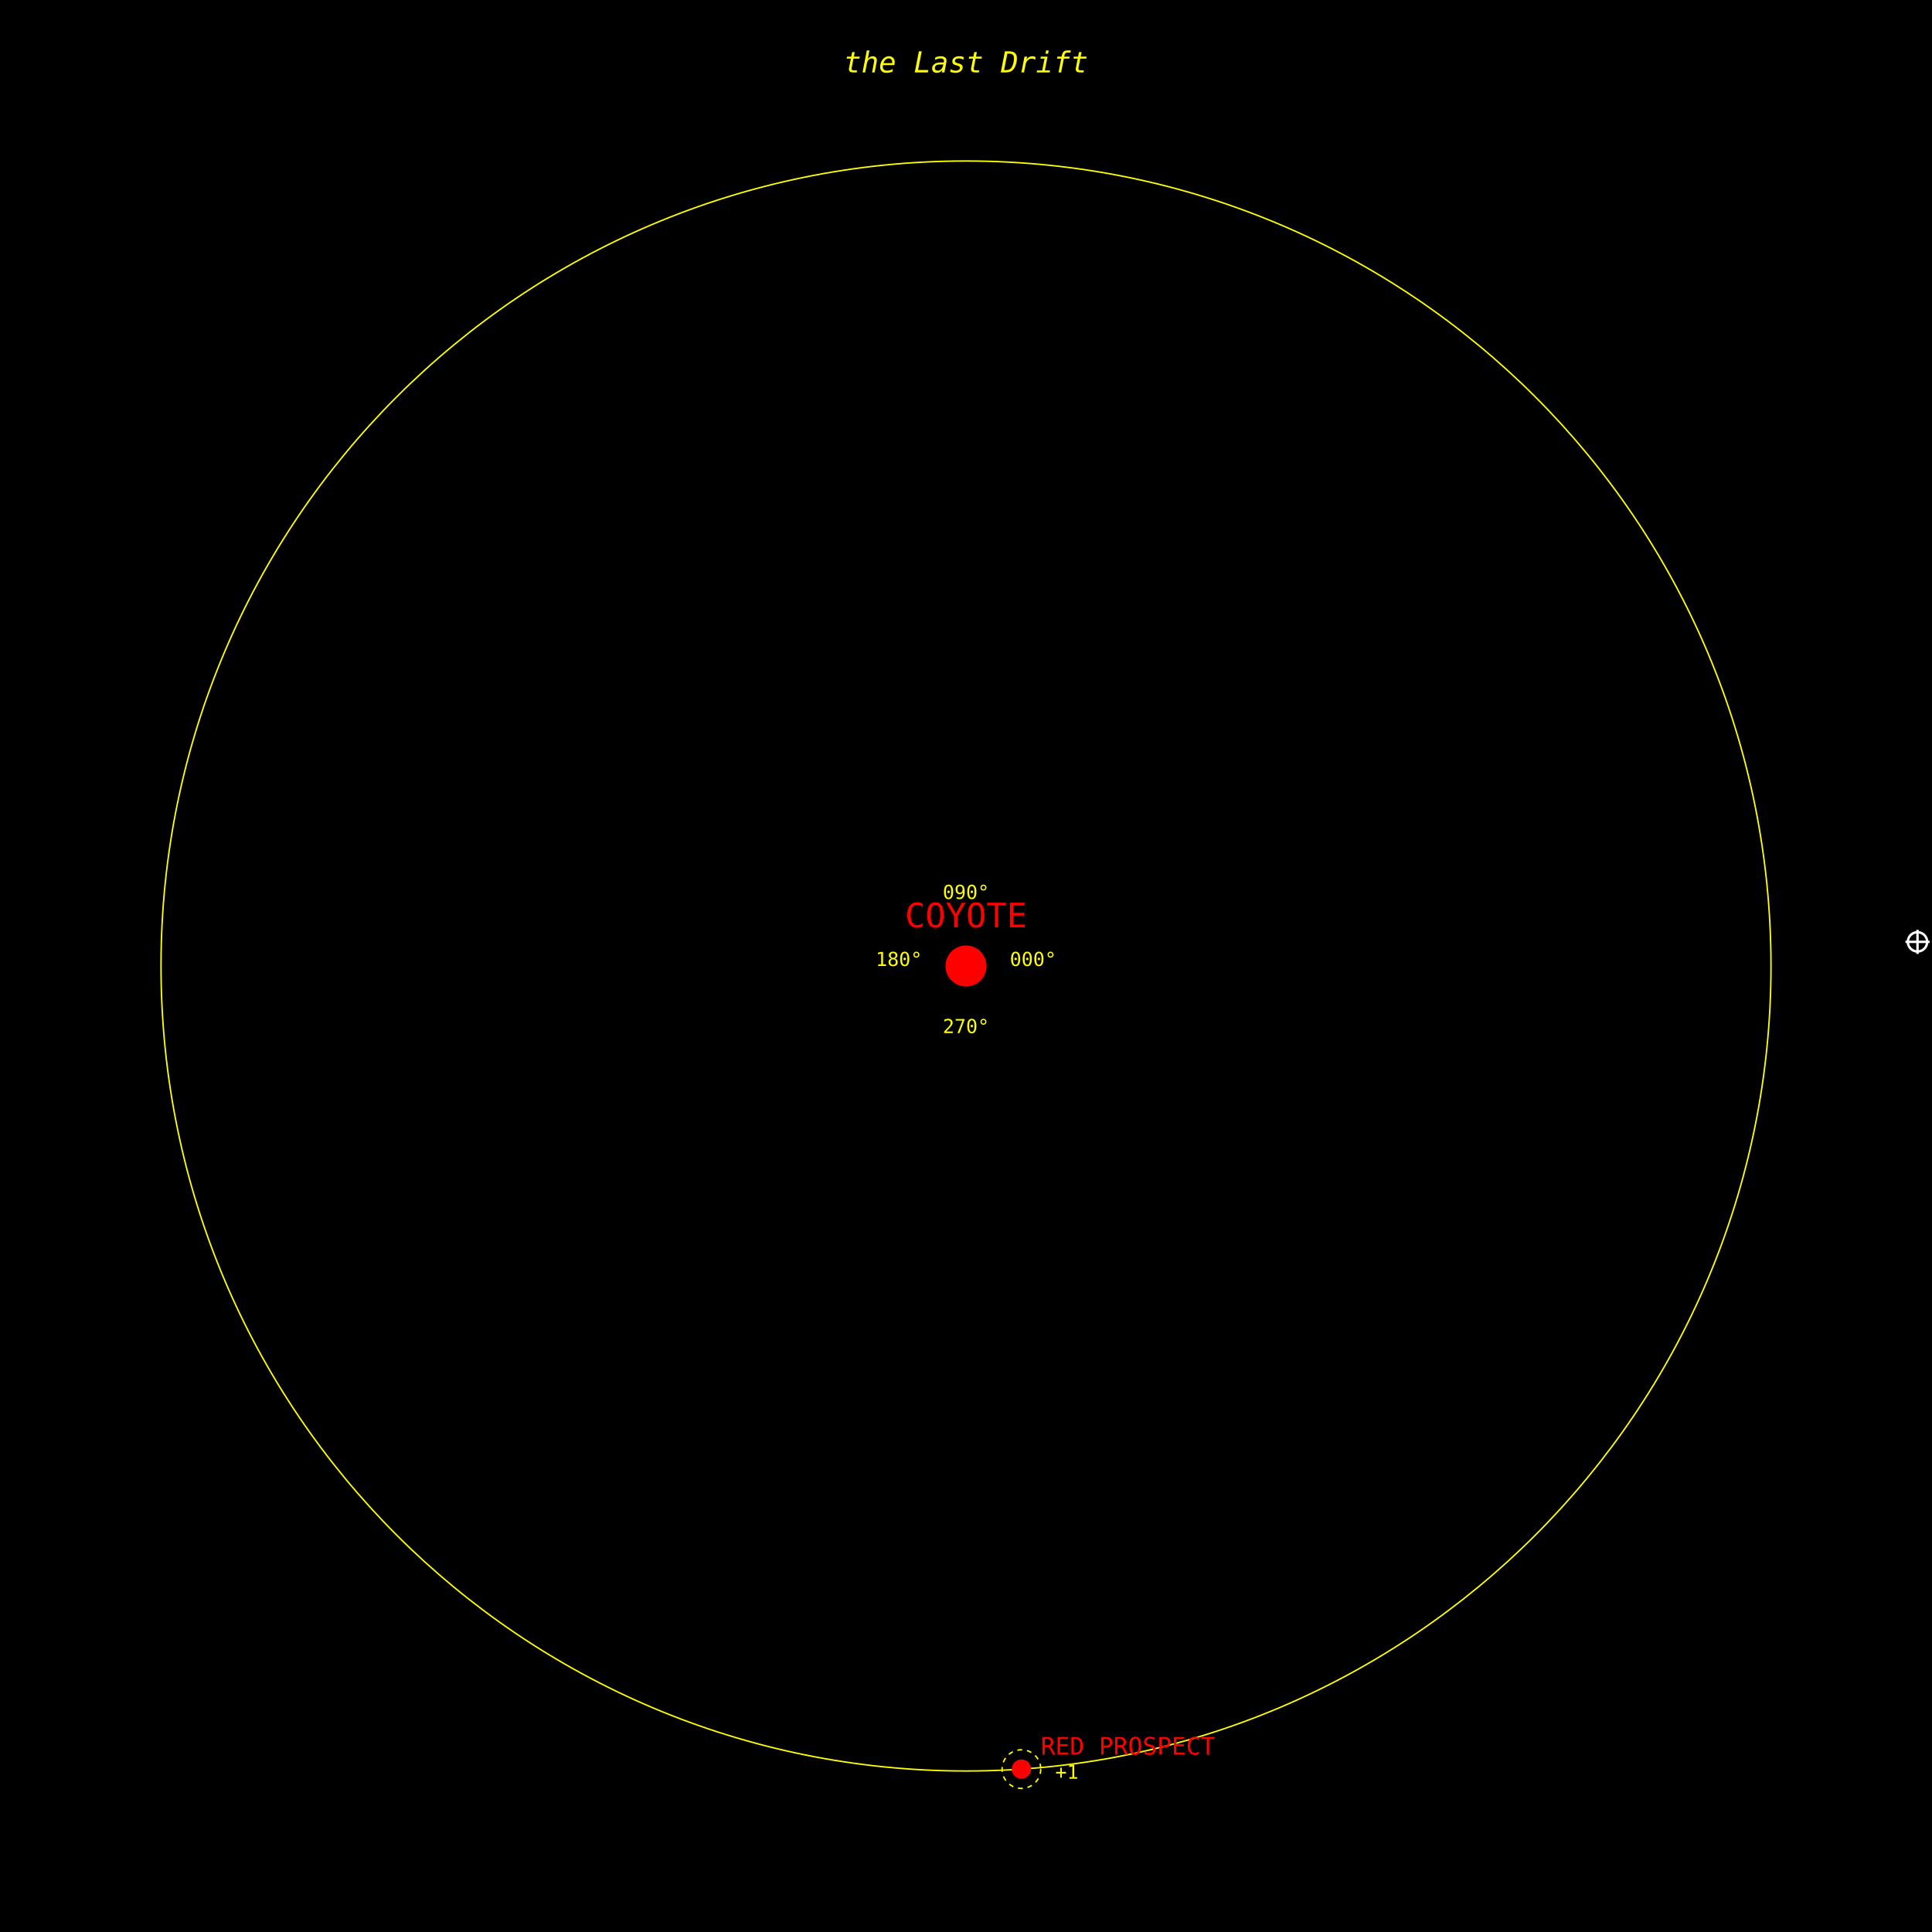
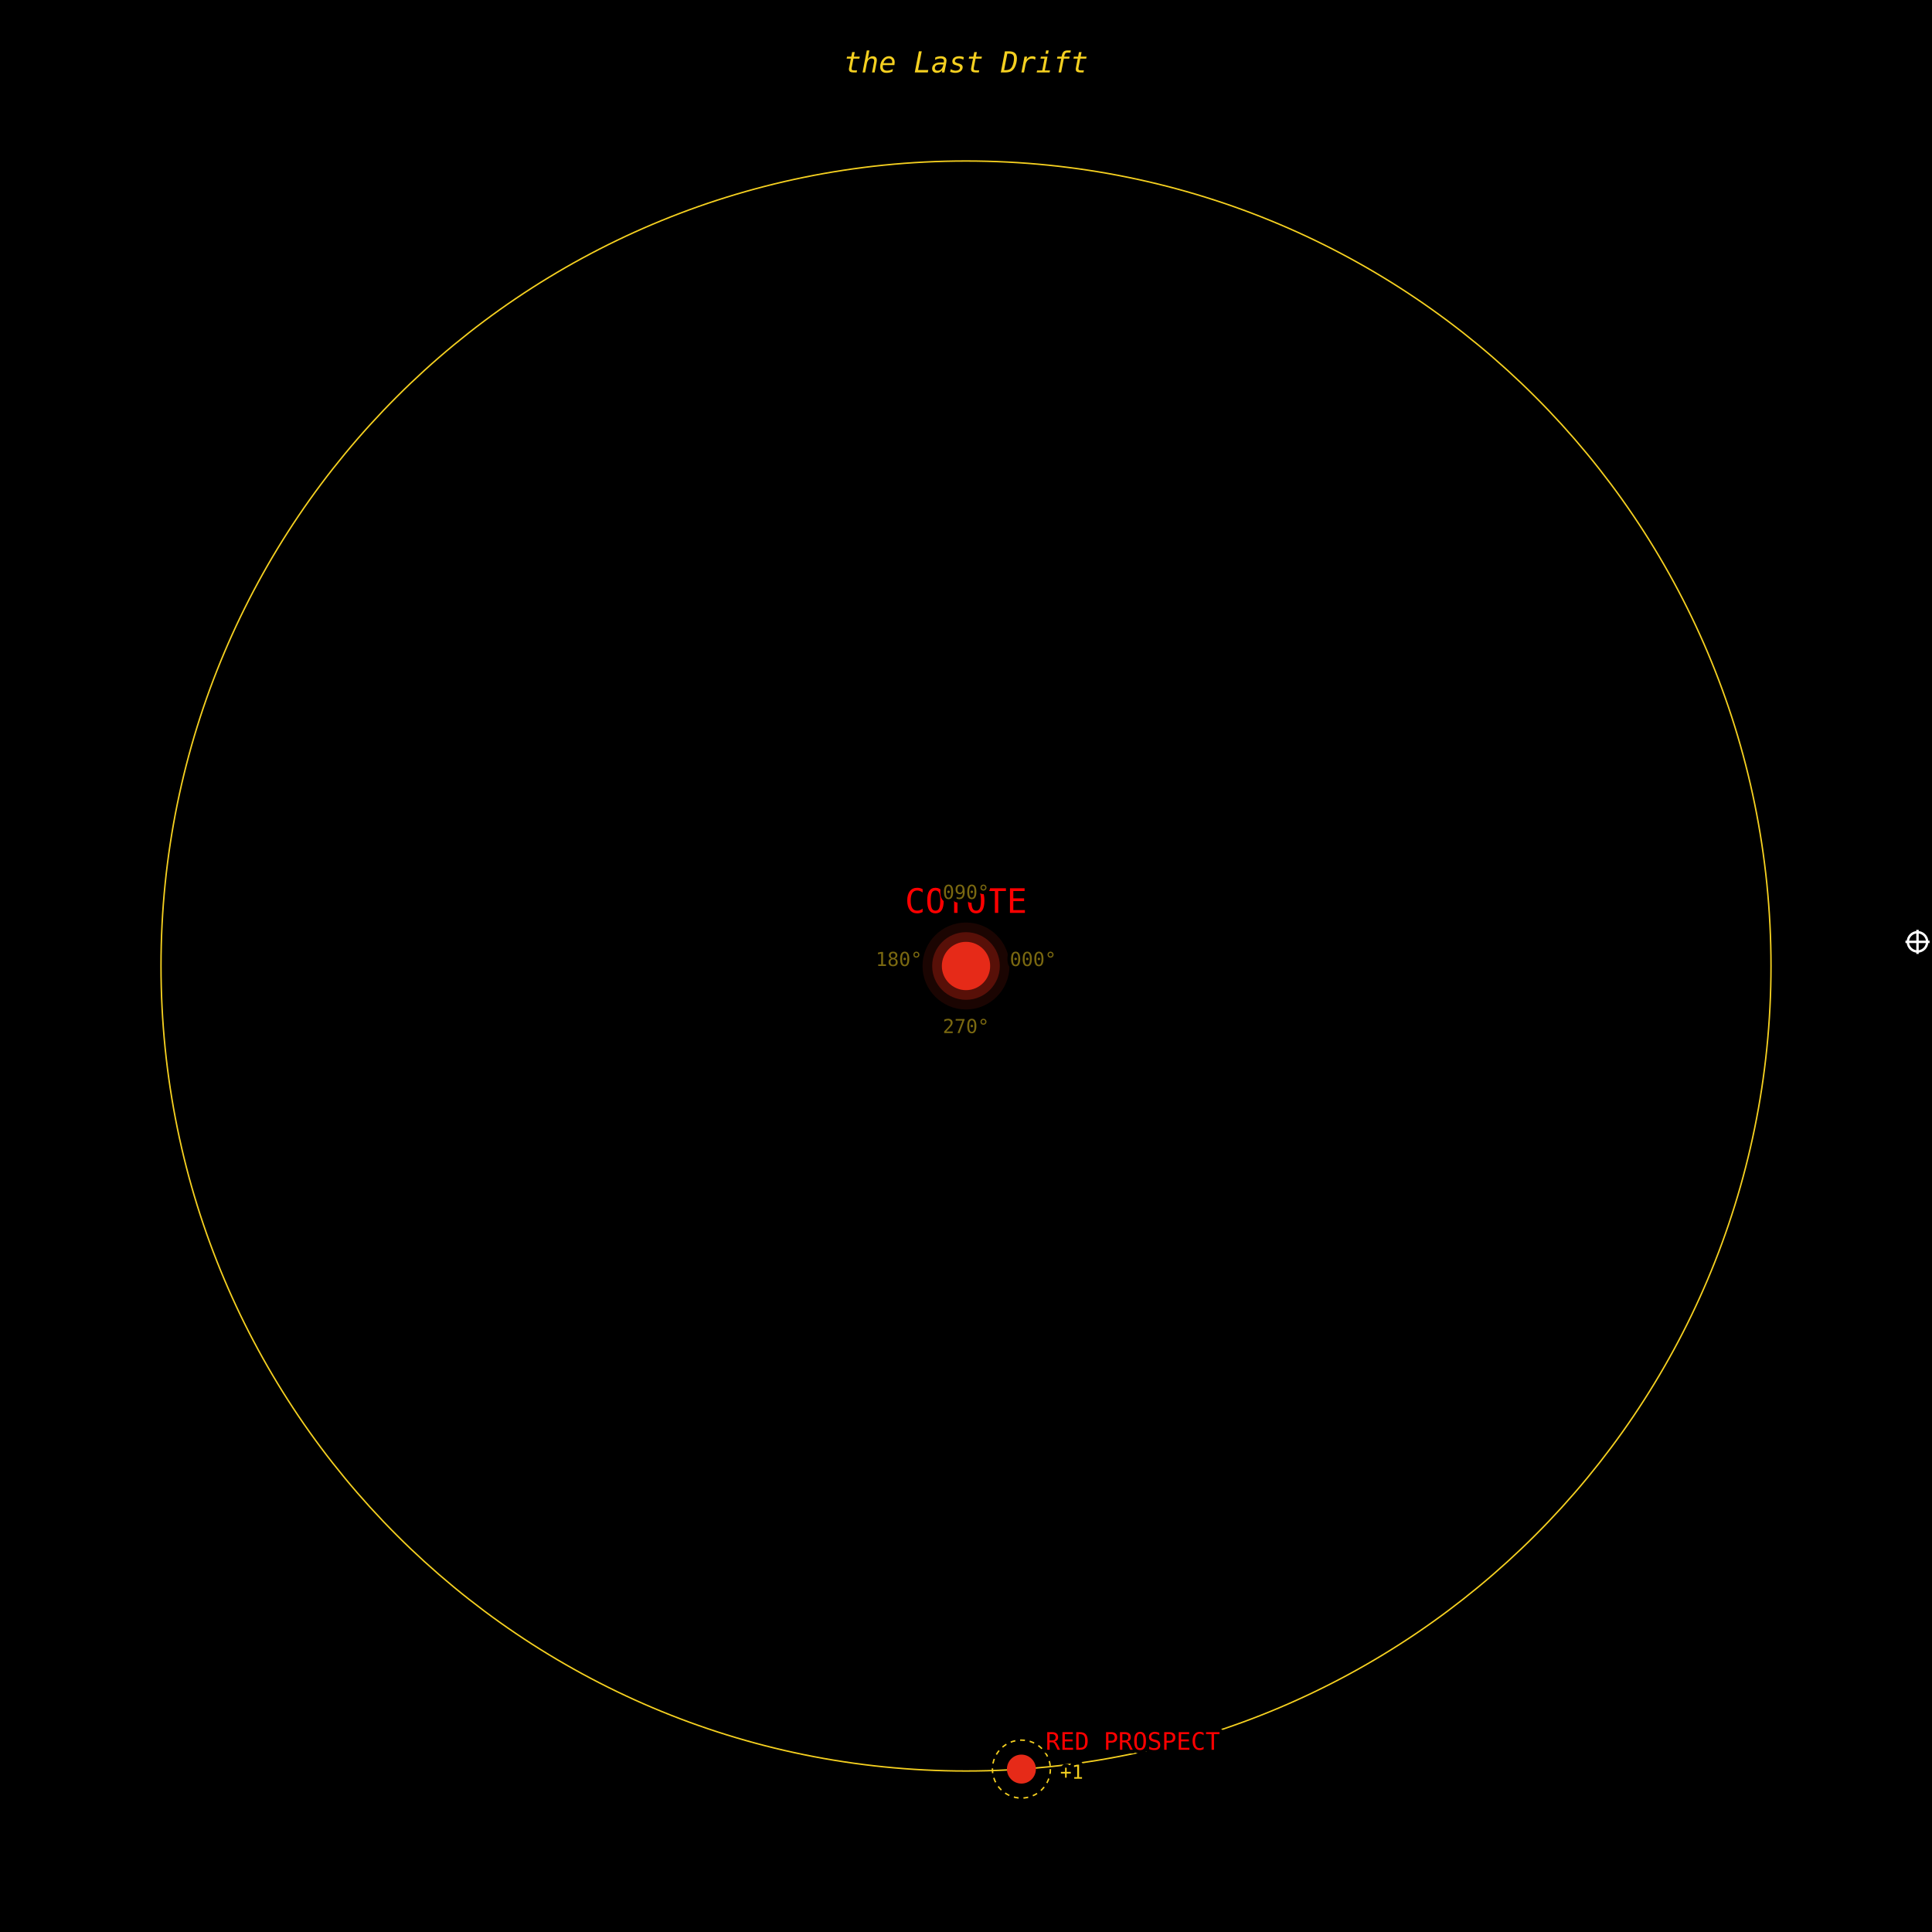
<svg xmlns="http://www.w3.org/2000/svg" baseProfile="tiny" height="800" version="1.2" viewBox="-400 -400 800 800" width="800">
  <defs />
-   <rect fill="black" height="800" width="800" x="-400" y="-400" />
+   <rect fill="#000000" height="800" width="800" x="-400" y="-400" />
  <g id="layer-engraved">
-     <circle cx="0" cy="0" data-body-id="coyote" fill="red" r="8" stroke="red" />
-     <text fill="red" font-family="monospace" font-size="14" text-anchor="middle" x="0" y="-16">COYOTE</text>
-     <circle cx="0" cy="0" data-body-id="red_prospect" fill="none" r="333.333" stroke="yellow" stroke-width="0.6" />
-     <g data-action="drill_in:red_prospect" data-body-id="red_prospect">
-       <circle cx="22.947" cy="332.543" fill="none" r="8" stroke="yellow" stroke-dasharray="2,2" stroke-width="0.6" />
-       <circle cx="22.947" cy="332.543" data-body-id="red_prospect" fill="red" r="4" />
-       <text fill="yellow" font-family="monospace" font-size="8" x="36.947" y="336.543">+1</text>
+     <g data-body-id="coyote">
+       <circle cx="0" cy="0" fill="#e62a18" fill-opacity="0.12" r="18" />
+       <circle cx="0" cy="0" fill="#e62a18" fill-opacity="0.3" r="14" />
+       <circle cx="0" cy="0" fill="#e62a18" r="10" />
    </g>
-     <text fill="red" font-family="monospace" font-size="10" x="30.947" y="326.543">RED PROSPECT</text>
-     <text fill="yellow" font-family="monospace" font-size="8" text-anchor="middle" x="27.778" y="-0.0">000°</text>
-     <text fill="yellow" font-family="monospace" font-size="8" text-anchor="middle" x="1.7008983321491022e-15" y="-27.778">090°</text>
-     <text fill="yellow" font-family="monospace" font-size="8" text-anchor="middle" x="-27.778" y="-3.4017966642982045e-15">180°</text>
-     <text fill="yellow" font-family="monospace" font-size="8" text-anchor="middle" x="-5.1026949964473065e-15" y="27.778">270°</text>
+     <text fill="red" font-family="Orbitron, monospace" font-size="14" paint-order="stroke" stroke="#000000" stroke-linejoin="round" stroke-width="3" text-anchor="middle" x="0" y="-22">COYOTE</text>
+     <circle cx="0" cy="0" data-body-id="red_prospect" fill="none" r="333.333" stroke="#f5d020" stroke-width="0.6" />
+     <g class="drillable" data-action="drill_in:red_prospect" data-body-id="red_prospect">
+       <circle cx="22.947" cy="332.543" fill="none" r="12" stroke="#f5d020" stroke-dasharray="2,2" stroke-width="0.6" />
+       <circle cx="22.947" cy="332.543" data-body-id="red_prospect" fill="#e62a18" r="6" />
+       <text fill="#f5d020" font-family="Orbitron, monospace" font-size="8" paint-order="stroke" stroke="#000000" stroke-linejoin="round" stroke-width="3" text-anchor="start" x="38.947" y="336.543">+1</text>
+     </g>
+     <text fill="red" font-family="Orbitron, monospace" font-size="10" paint-order="stroke" stroke="#000000" stroke-linejoin="round" stroke-width="3" text-anchor="start" x="32.947" y="324.543">RED PROSPECT</text>
+     <text fill="#7a6810" font-family="VT323, monospace" font-size="8" paint-order="stroke" stroke="#000000" stroke-linejoin="round" stroke-width="3" text-anchor="middle" x="27.778" y="-0.0">000°</text>
+     <text fill="#7a6810" font-family="VT323, monospace" font-size="8" paint-order="stroke" stroke="#000000" stroke-linejoin="round" stroke-width="3" text-anchor="middle" x="1.7008983321491022e-15" y="-27.778">090°</text>
+     <text fill="#7a6810" font-family="VT323, monospace" font-size="8" paint-order="stroke" stroke="#000000" stroke-linejoin="round" stroke-width="3" text-anchor="middle" x="-27.778" y="-3.4017966642982045e-15">180°</text>
+     <text fill="#7a6810" font-family="VT323, monospace" font-size="8" paint-order="stroke" stroke="#000000" stroke-linejoin="round" stroke-width="3" text-anchor="middle" x="-5.1026949964473065e-15" y="27.778">270°</text>
  </g>
  <g id="layer-flavor">
-     <text fill="yellow" font-family="monospace" font-size="12" font-style="italic" text-anchor="middle" x="0" y="-370">the Last Drift</text>
+     <text fill="#f5d020" font-family="Orbitron, monospace" font-size="12" font-style="italic" paint-order="stroke" stroke="#000000" stroke-linejoin="round" stroke-width="3" text-anchor="middle" x="0" y="-370">the Last Drift</text>
    <g>
-       <text fill="yellow" font-family="monospace" font-size="20" text-anchor="middle" x="-982.093" y="-982.093">?</text>
-       <text fill="yellow" font-family="monospace" font-size="9" font-style="italic" text-anchor="middle" x="-982.093" y="-968.093">absent gate</text>
+       <text fill="#f5d020" font-family="Orbitron, monospace" font-size="20" paint-order="stroke" stroke="#000000" stroke-linejoin="round" stroke-width="3" text-anchor="middle" x="-982.093" y="-982.093">?</text>
+       <text fill="#f5d020" font-family="Orbitron, monospace" font-size="9" font-style="italic" paint-order="stroke" stroke="#000000" stroke-linejoin="round" stroke-width="3" text-anchor="middle" x="-982.093" y="-968.093">absent gate</text>
    </g>
  </g>
  <g id="layer-party">
    <g data-party-at="turning_hub">
-       <circle cx="394" cy="-10.0" fill="none" r="4" stroke="white" stroke-width="1.0" />
-       <line stroke="white" stroke-width="1.0" x1="389" x2="399" y1="-10.0" y2="-10.0" />
-       <line stroke="white" stroke-width="1.0" x1="394" x2="394" y1="-15.0" y2="-5.0" />
-       <text fill="white" font-family="cursive, monospace" font-size="9" font-style="italic" x="402" y="-8.0">← party</text>
+       <circle cx="394" cy="-10.0" fill="none" r="4" stroke="#ffffff" stroke-width="1.0" />
+       <line stroke="#ffffff" stroke-width="1.0" x1="389" x2="399" y1="-10.0" y2="-10.0" />
+       <line stroke="#ffffff" stroke-width="1.0" x1="394" x2="394" y1="-15.0" y2="-5.0" />
+       <text fill="#ffffff" font-family="Orbitron, monospace" font-size="9" font-style="italic" paint-order="stroke" stroke="#000000" stroke-linejoin="round" stroke-width="3" text-anchor="start" x="402" y="-8.0">← party</text>
    </g>
  </g>
</svg>
